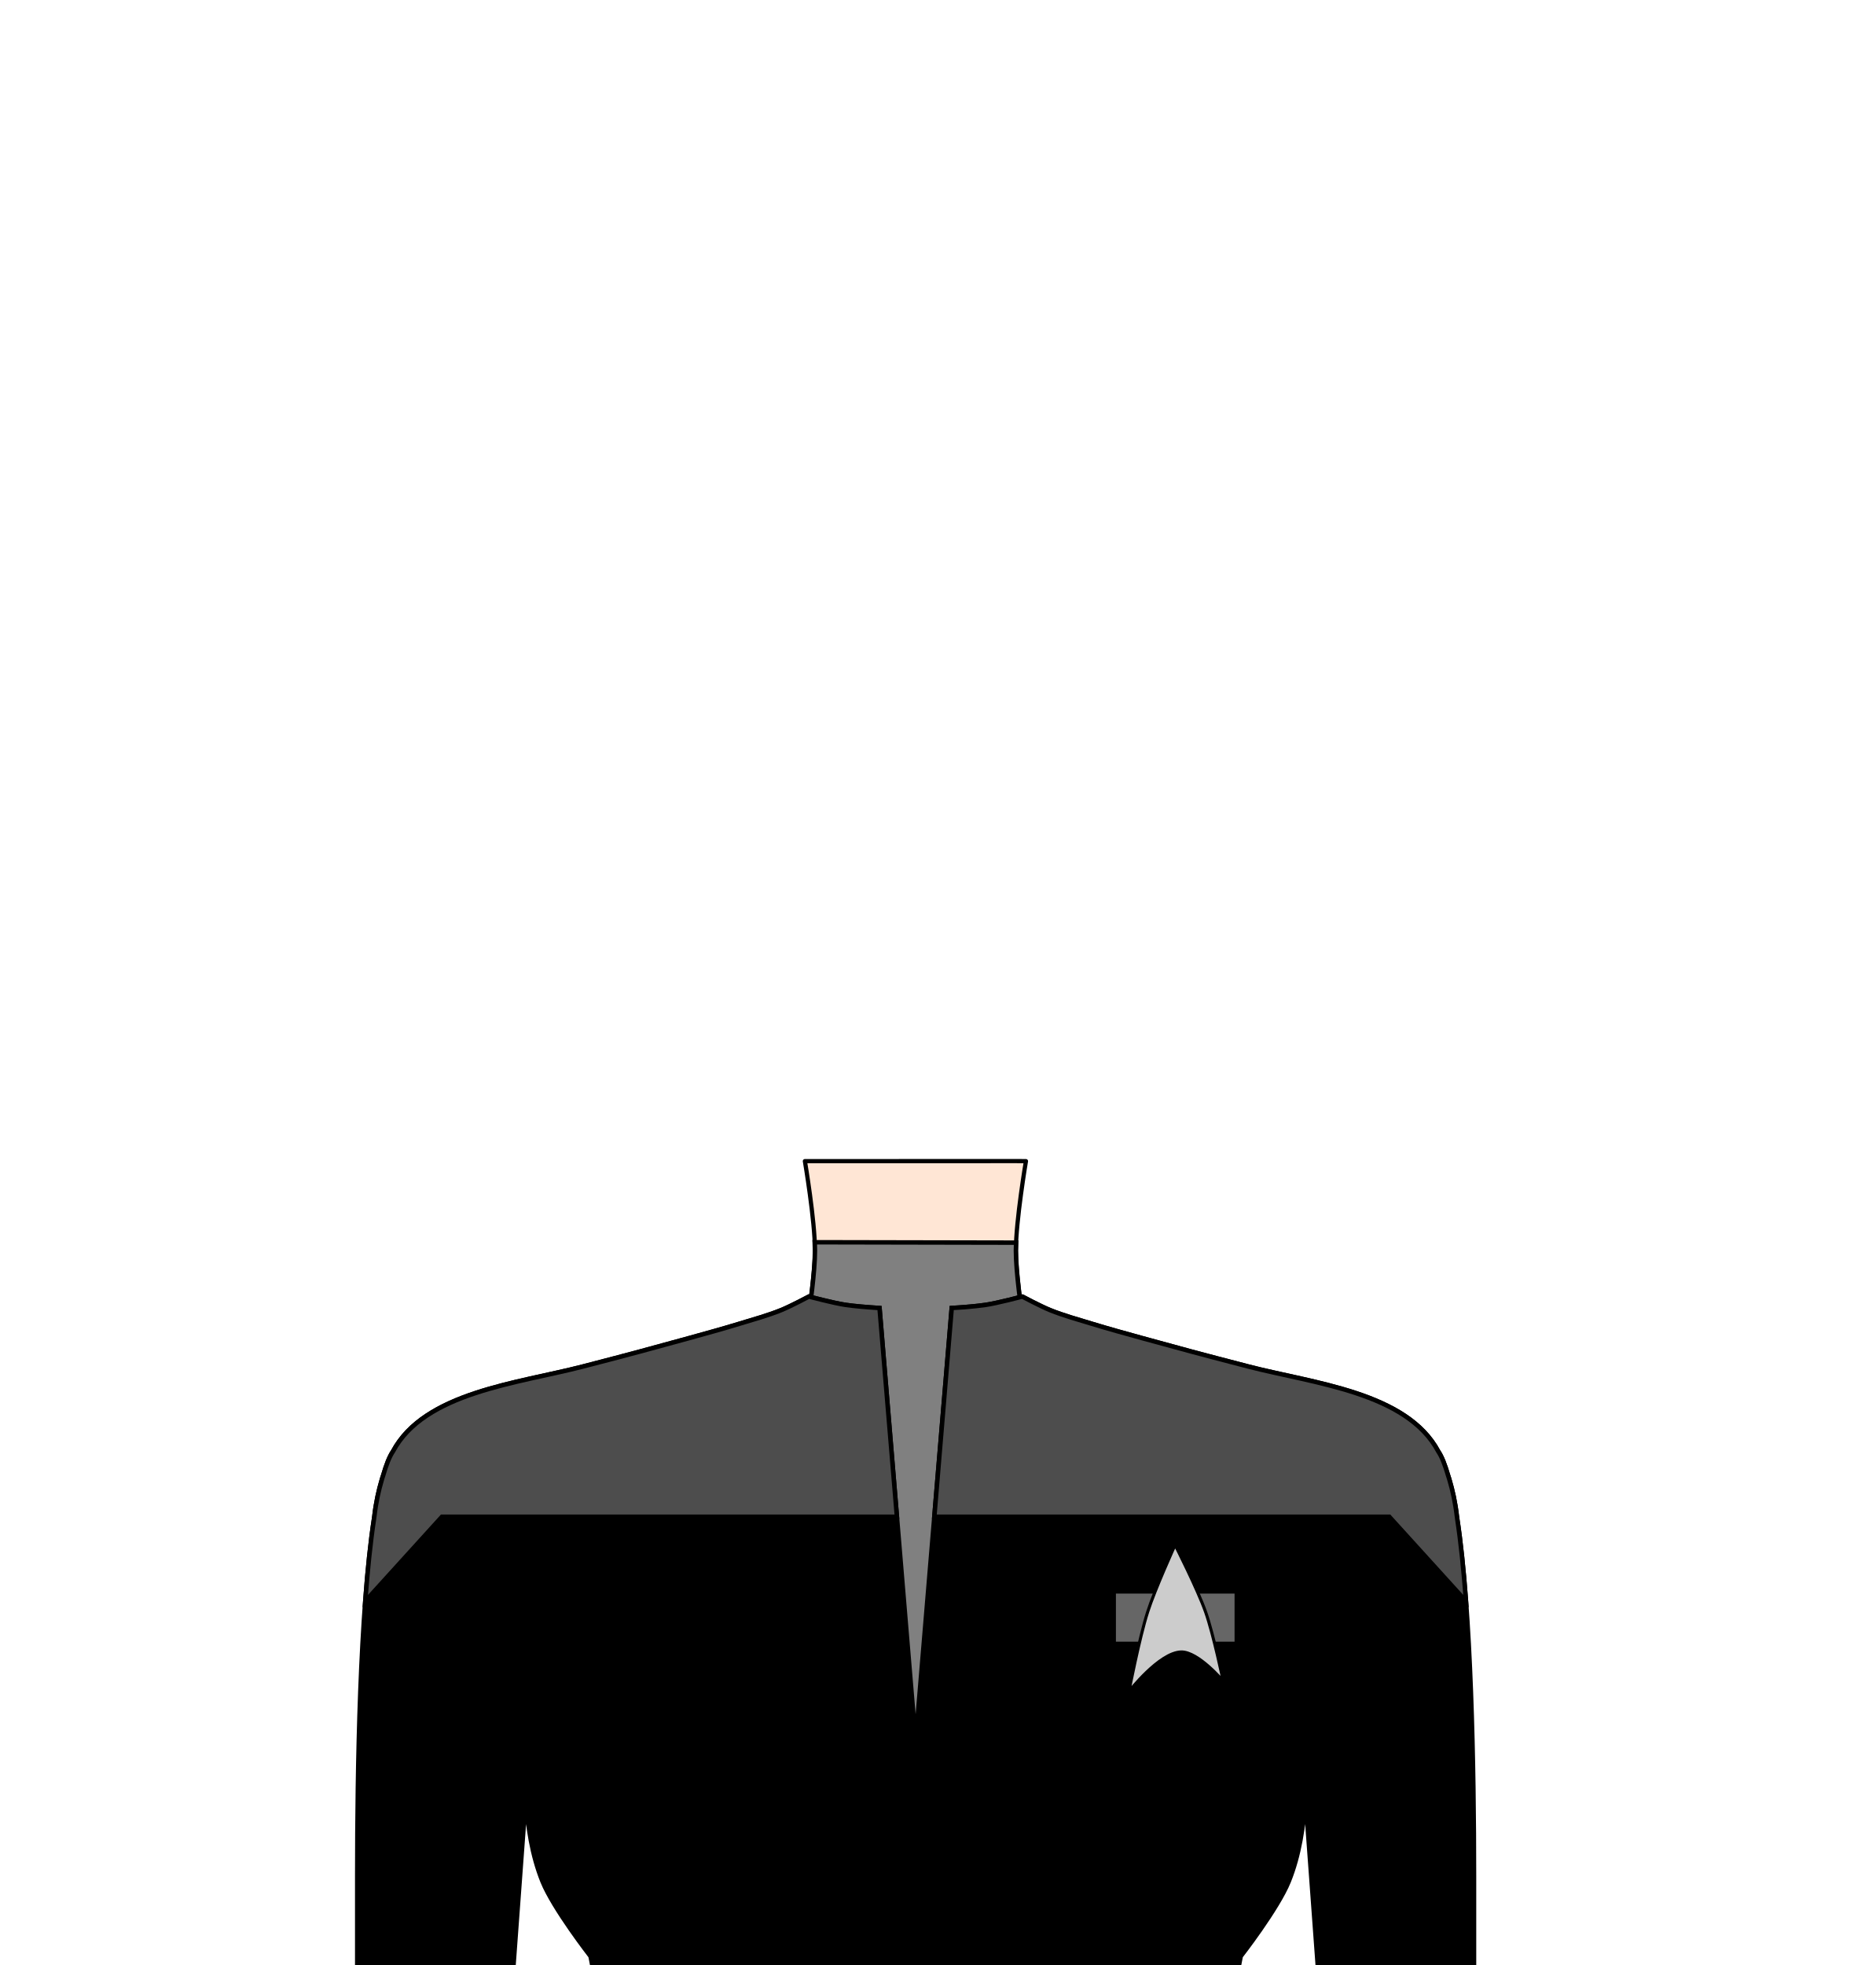
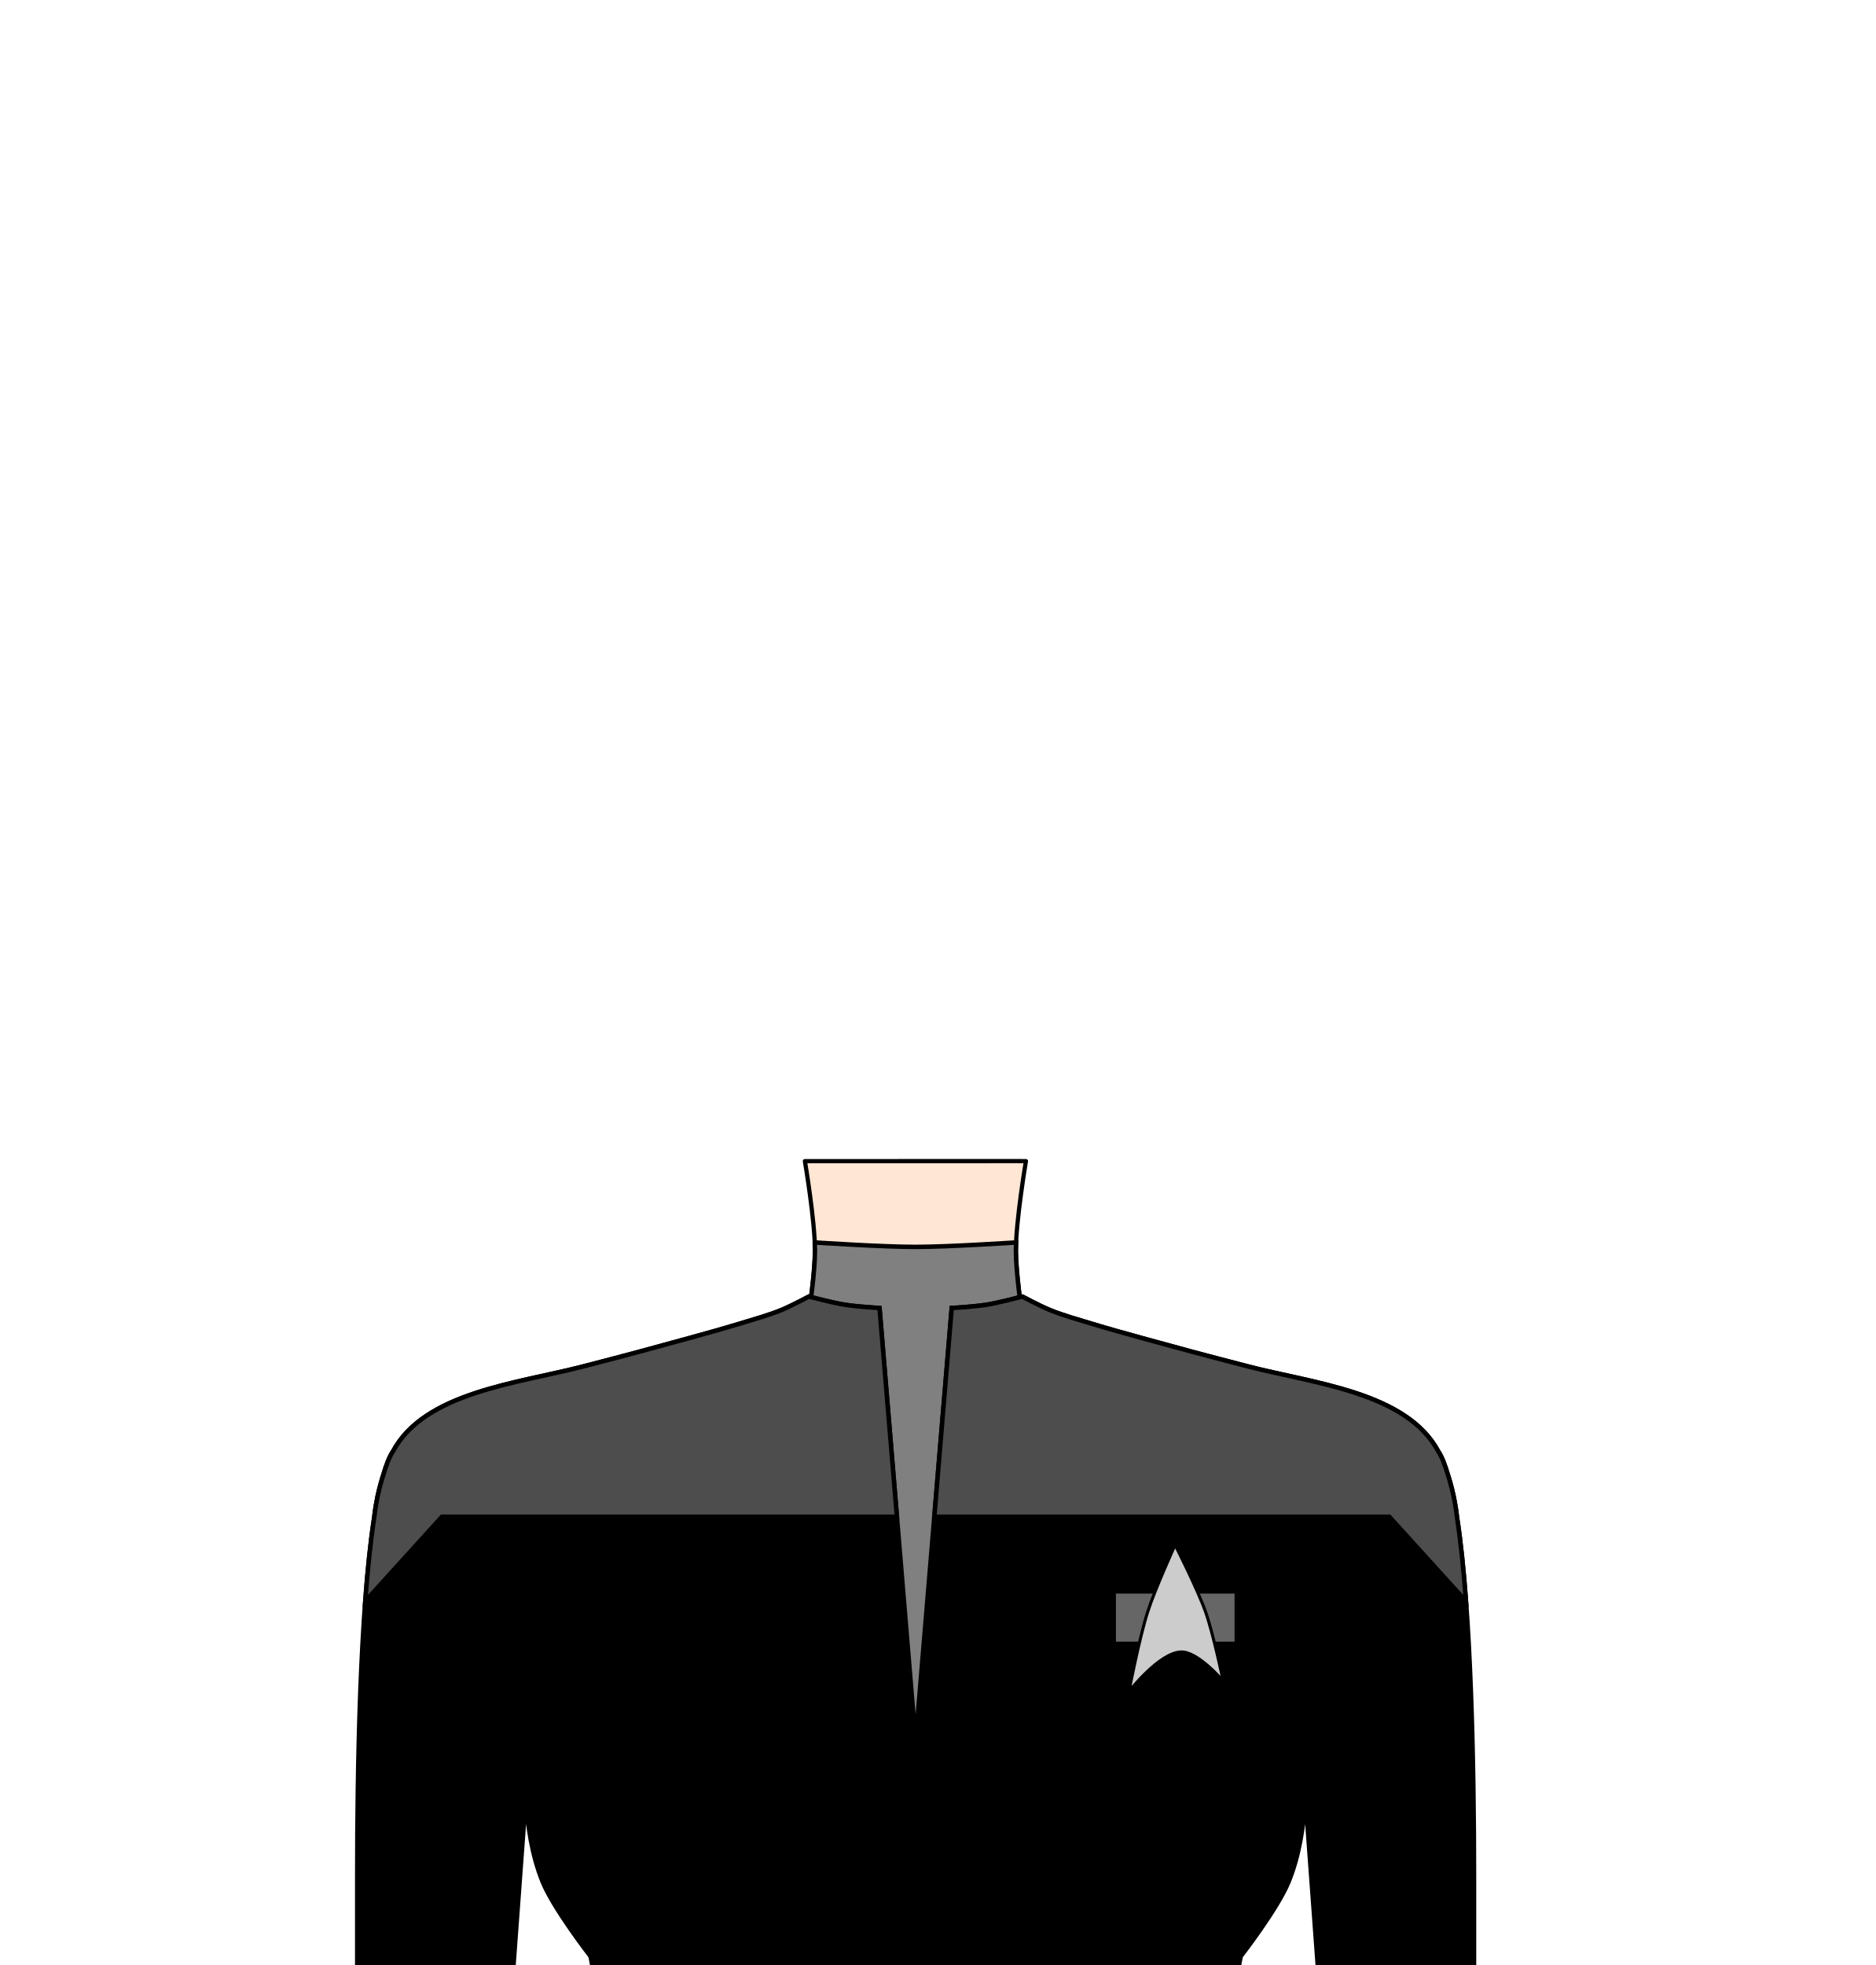
<svg xmlns="http://www.w3.org/2000/svg" width="840" height="880" viewBox="0 0 222.25 232.833" version="1.1" id="mySVG" xml:space="preserve">
  <defs id="defs2" />
  <g id="layer1">
    <path id="neck" style="fill:#ffe6d5;stroke:#000000;stroke-width:0.5;stroke-linecap:round;stroke-linejoin:round" d="m 95.382,158.75 c 0,0 1.191,-7.033 1.191,-10.583 0,-3.55 -1.191,-10.583 -1.191,-10.583 h 1.191 l 23.812,-0.007 1.191,0.007 c 0,0 -1.191,7.033 -1.191,10.583 0,3.55 1.191,10.583 1.191,10.583" />
-     <path id="path1" style="fill:#808080;stroke:#000000;stroke-width:0.529;stroke-linecap:butt;stroke-linejoin:miter;stroke-dasharray:none;stroke-opacity:1" d="m 96.547,147.194 c 0.015,0.342 0.026,0.673 0.026,0.973 0,2.539 -0.605,6.825 -0.952,9.08 l -3.801,-0.007 -0.317,54.535 34.266,0.76 -1.204,-55.231 -3.22,-0.006 c -0.346,-2.241 -0.959,-6.573 -0.959,-9.13 0,-0.286 0.01,-0.601 0.024,-0.927 z" />
+     <path id="path1" style="fill:#808080;stroke:#000000;stroke-width:0.529;stroke-linecap:butt;stroke-linejoin:miter;stroke-dasharray:none;stroke-opacity:1" d="m 96.547,147.217 c 0.015,0.342 0.026,0.65 0.026,0.949 0,2.539 -0.605,6.825 -0.952,9.08 l -3.801,-0.007 -0.317,54.535 34.266,0.76 -1.204,-55.231 -3.22,-0.006 c -0.346,-2.241 -0.959,-6.573 -0.959,-9.13 0,-0.286 0.01,-0.624 0.024,-0.95 0,0 -7.95,0.529 -11.932,0.529 -3.981,0 -11.932,-0.529 -11.932,-0.529 z" />
    <path id="path5" style="display:inline;fill:#000000;stroke:#000000;stroke-width:0.529;stroke-linecap:round;stroke-linejoin:miter;stroke-dasharray:none;stroke-opacity:1" d="m 95.864,153.627 c 0,0 -2.16,1.15 -3.292,1.609 -1.614,0.654 -3.302,1.111 -4.968,1.621 -1.956,0.598 -3.928,1.14 -5.899,1.685 -4.207,1.163 -7.118,1.952 -12.649,3.383 -7.696,1.994 -18.746,3.041 -22.49,10.054 -0.428,0.625 -0.803,1.622 -1.15,2.811 -0.054,0.165 -0.105,0.319 -0.158,0.493 -3.59e-4,0.001 -7.43e-4,0.002 -10e-4,0.004 -0.004,0.013 -0.007,0.028 -0.01,0.041 -0.373,1.247 -0.7,2.714 -0.889,4.37 -6e-5,5.3e-4 6.1e-5,10e-4 0,0.002 -0.001,0.009 -0.003,0.018 -0.005,0.027 -0.006,0.05 -0.017,0.091 -0.022,0.141 -0.001,0.013 -0.003,0.039 -0.004,0.052 -1.51e-4,0.001 -3.66e-4,0.004 -5.17e-4,0.006 -1.679,10.947 -1.994,29.679 -1.994,42.324 v 10.583 h 18.521 l 1.453,-19.818 c 0.22,3.366 0.721,6.795 1.984,9.922 1.315,3.255 5.689,8.864 5.689,8.864 l 0.199,1.032 h 13.165 25.135 0.048 25.136 13.165 l 0.199,-1.032 c 0,0 4.373,-5.609 5.689,-8.864 1.264,-3.127 1.764,-6.556 1.984,-9.922 l 1.453,19.818 h 18.521 v -10.583 c 0,-12.645 -0.315,-31.377 -1.994,-42.324 -1.5e-4,-0.002 -3.6e-4,-0.005 -5.1e-4,-0.006 -10e-4,-0.013 -0.003,-0.039 -0.004,-0.052 -0.005,-0.05 -0.016,-0.091 -0.022,-0.141 -0.002,-0.009 -0.004,-0.018 -0.005,-0.027 -7e-5,-0.001 6e-5,-0.002 0,-0.002 -0.189,-1.656 -0.516,-3.123 -0.889,-4.37 -0.003,-0.013 -0.006,-0.028 -0.01,-0.041 -3.2e-4,-0.002 -7e-4,-0.003 -10e-4,-0.004 -0.052,-0.174 -0.104,-0.328 -0.158,-0.493 -0.347,-1.189 -0.722,-2.186 -1.15,-2.811 -3.744,-7.013 -14.794,-8.06 -22.49,-10.054 -5.531,-1.431 -8.443,-2.22 -12.649,-3.383 -1.971,-0.545 -3.944,-1.087 -5.899,-1.685 -1.666,-0.509 -3.353,-0.967 -4.968,-1.621 -1.132,-0.459 -3.292,-1.609 -3.292,-1.609 0,0 -2.872,0.771 -4.34,0.989 -1.083,0.161 -2.582,0.278 -4.022,0.372 l -4.277,51.322 -4.277,-51.322 c -1.44,-0.094 -2.939,-0.211 -4.021,-0.372 -1.468,-0.218 -4.34,-0.989 -4.34,-0.989 z" />
    <rect style="opacity:0.993;fill:#666666;stroke:none;stroke-width:0.529;stroke-dasharray:none" id="rect1" width="14.06" height="5.7" x="132.238" y="188.823" />
    <path style="display:inline;fill:#cccccc;stroke:#000000;stroke-width:0.362px;stroke-linecap:butt;stroke-linejoin:miter;stroke-opacity:1" d="m 135.99,191.029 c -0.983,3.073 -2.216,9.421 -2.216,9.421 0,0 3.606,-4.657 6.201,-4.711 2.022,-0.042 4.98,3.468 4.98,3.468 0,0 -1.148,-5.525 -2.081,-8.179 -0.968,-2.754 -3.624,-7.972 -3.624,-7.972 0,0 -2.386,5.237 -3.261,7.972 z" id="path7252" />
    <path id="uniform_left" style="display:inline;fill:#4d4d4d;stroke:#000000;stroke-width:0.529;stroke-linecap:round;stroke-linejoin:miter;stroke-dasharray:none;stroke-opacity:1" d="m 95.864,153.627 c 0,0 -2.16,1.15 -3.292,1.609 -1.614,0.654 -3.302,1.111 -4.968,1.621 -1.956,0.598 -3.928,1.14 -5.899,1.685 -4.207,1.163 -7.118,1.952 -12.649,3.383 -7.696,1.994 -18.746,3.041 -22.49,10.054 -0.428,0.625 -0.803,1.622 -1.15,2.811 -0.054,0.165 -0.105,0.319 -0.158,0.493 -3.59e-4,0.001 -7.43e-4,0.002 -10e-4,0.004 -0.004,0.013 -0.007,0.028 -0.01,0.041 -0.373,1.247 -0.7,2.714 -0.889,4.37 -6e-5,5.3e-4 6.1e-5,10e-4 0,0.002 -0.001,0.009 -0.003,0.018 -0.005,0.027 -0.006,0.05 -0.017,0.091 -0.022,0.141 -0.001,0.013 -0.003,0.039 -0.004,0.052 -1.51e-4,0.001 -3.66e-4,0.004 -5.17e-4,0.006 -0.434,2.826 -0.773,6.181 -1.043,9.806 l 9.09,-10.014 h 53.913 l -2.061,-24.73 c -1.44,-0.094 -2.939,-0.211 -4.021,-0.372 -1.468,-0.218 -4.34,-0.989 -4.34,-0.989 z m 25.278,0 c 0,0 -2.872,0.771 -4.34,0.989 -0.685,0.102 -1.544,0.19 -2.447,0.265 -0.543,0.045 -1.027,0.064 -1.574,0.099 l -2.062,24.738 h 53.913 l 9.09,10.014 c -0.27,-3.625 -0.609,-6.98 -1.043,-9.806 -1.5e-4,-0.002 -3.6e-4,-0.005 -5.1e-4,-0.006 -10e-4,-0.013 -0.003,-0.039 -0.004,-0.052 -0.005,-0.05 -0.016,-0.091 -0.022,-0.141 -0.002,-0.009 -0.004,-0.018 -0.005,-0.027 -7e-5,-0.001 6e-5,-0.002 0,-0.002 -0.189,-1.656 -0.516,-3.123 -0.889,-4.37 -0.003,-0.013 -0.006,-0.028 -0.01,-0.041 -3.2e-4,-0.002 -7e-4,-0.003 -0.001,-0.004 -0.052,-0.174 -0.104,-0.328 -0.158,-0.493 -0.347,-1.189 -0.722,-2.186 -1.15,-2.811 -3.744,-7.013 -14.794,-8.06 -22.49,-10.054 -5.531,-1.431 -8.443,-2.22 -12.649,-3.383 -1.971,-0.545 -3.944,-1.087 -5.899,-1.685 -1.666,-0.509 -3.353,-0.967 -4.968,-1.621 -0.566,-0.229 -1.389,-0.631 -2.07,-0.976 -0.681,-0.345 -1.222,-0.633 -1.222,-0.633 z" />
  </g>
</svg>
